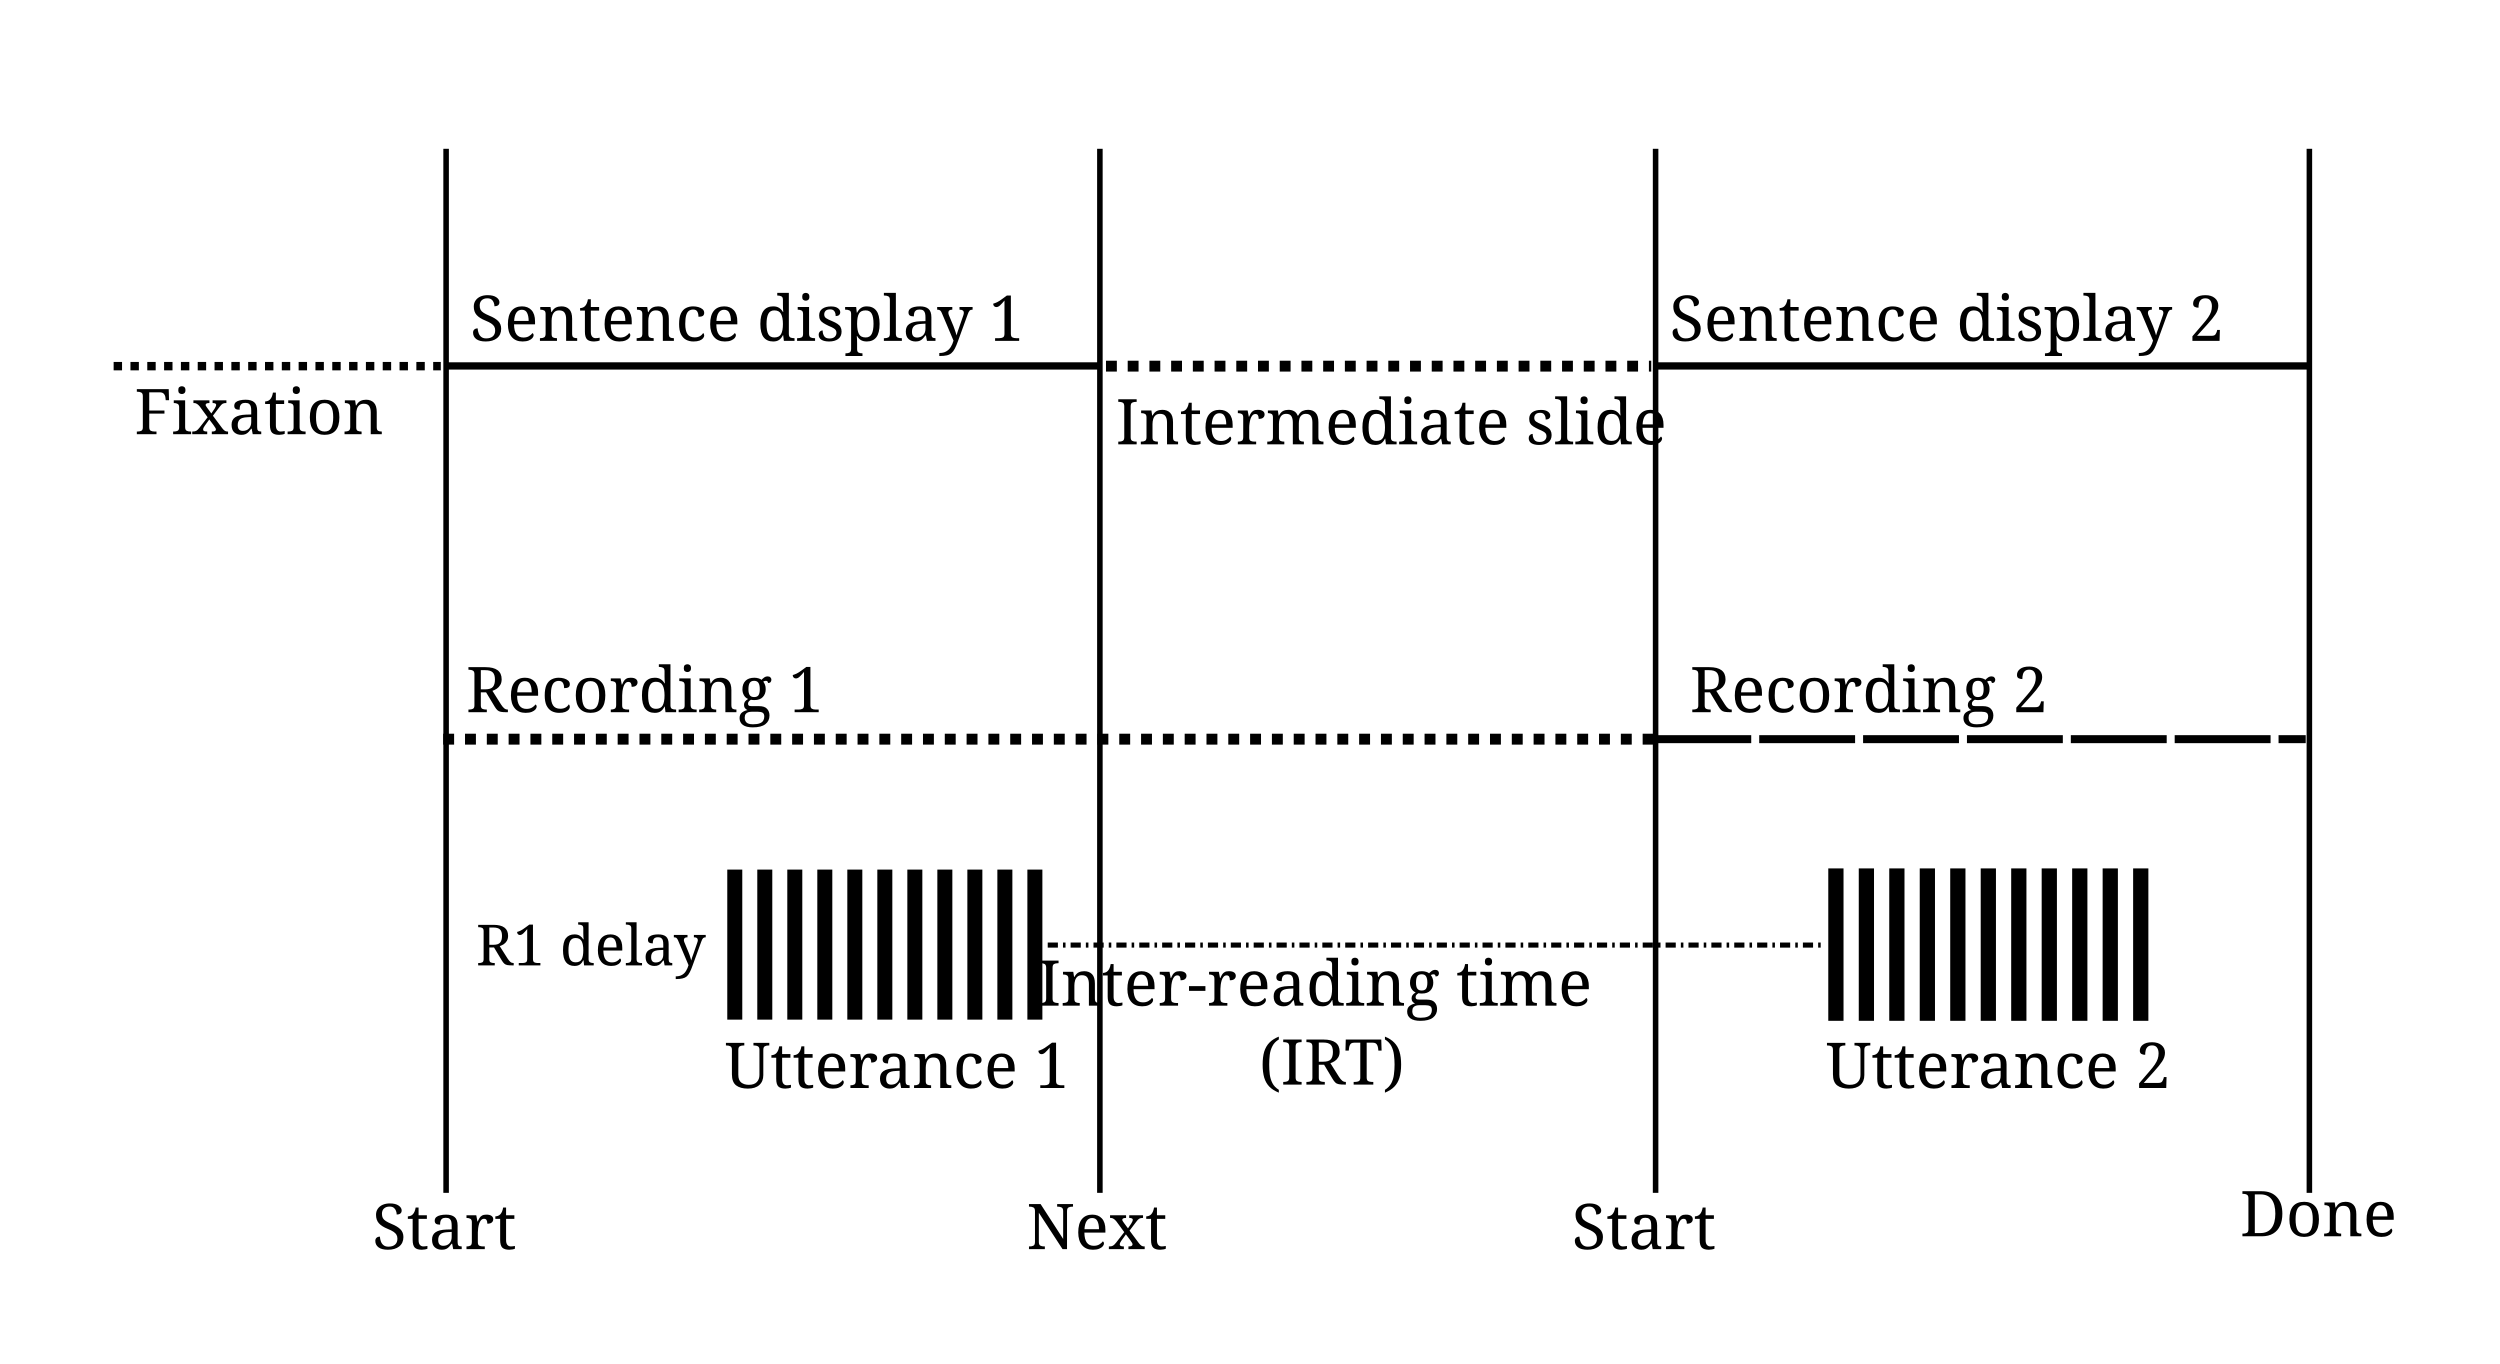
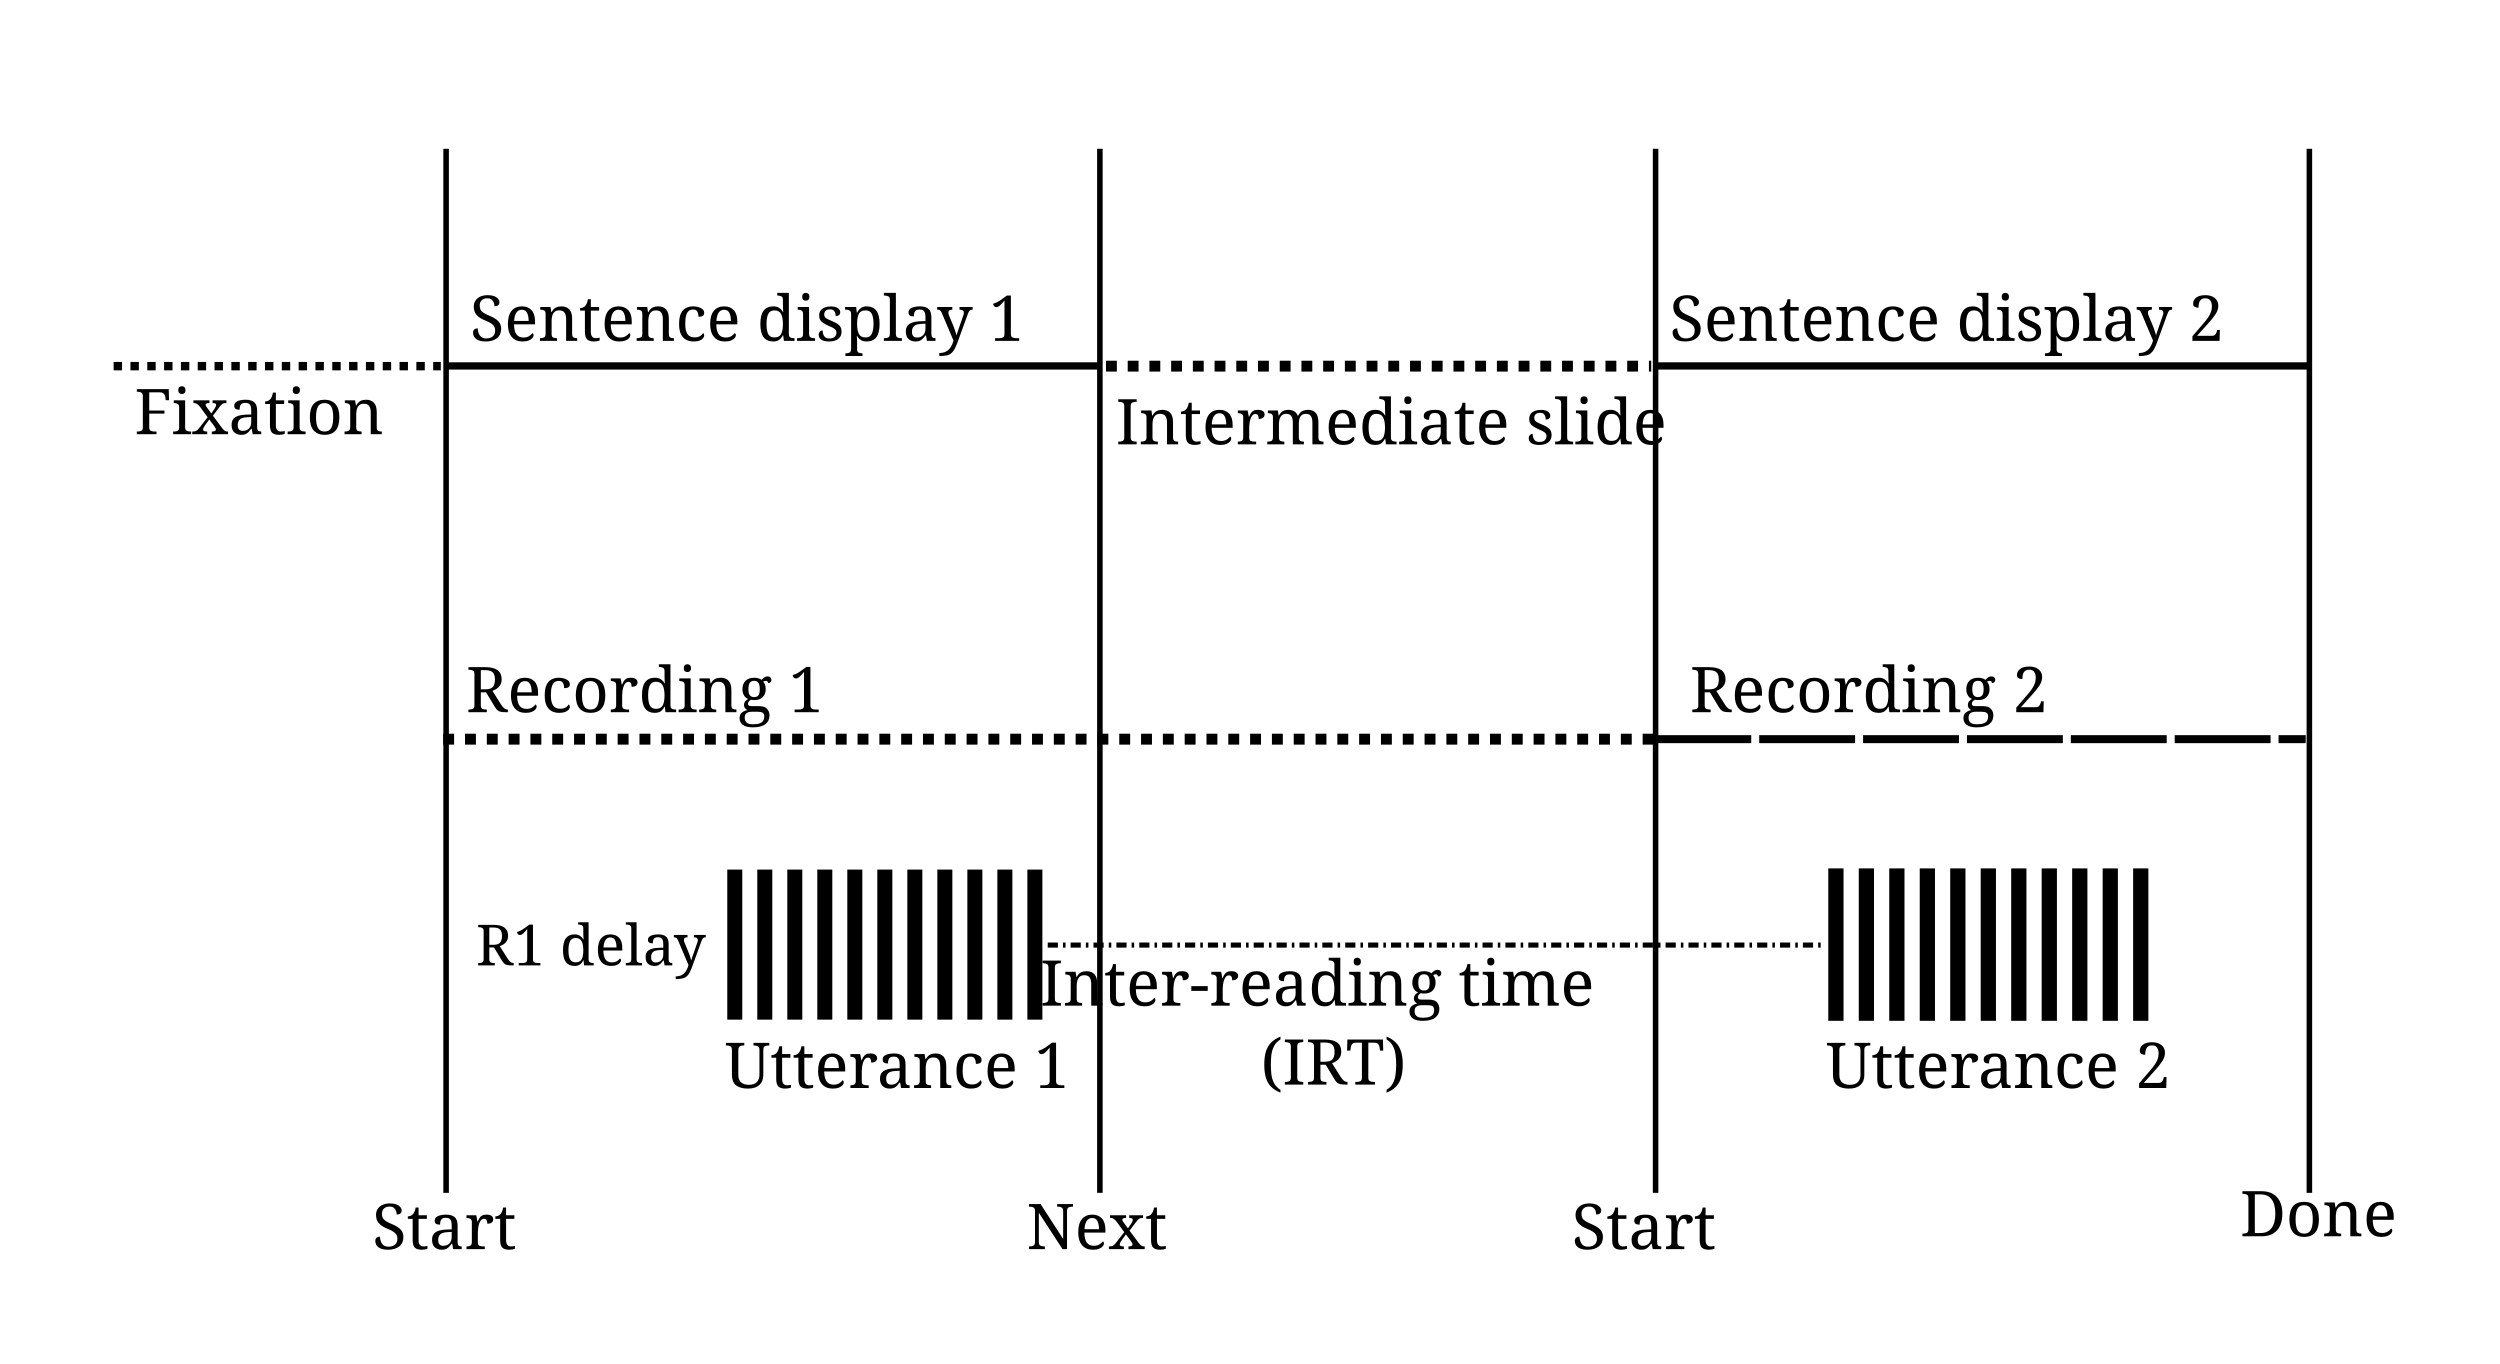
<svg xmlns="http://www.w3.org/2000/svg" width="5.5in" height="3in" viewBox="0 0 495 270" id="svg2" version="1.1">
  <defs id="defs4" />
  <g id="layer1" transform="translate(2.499986,-664.0386)">
    <path style="fill:none;fill-rule:evenodd;stroke:#000000;stroke-width:1.442;stroke-linecap:butt;stroke-linejoin:miter;stroke-miterlimit:4;stroke-dasharray:none;stroke-opacity:1" d="m 85.855,736.494 129.551,0" id="path4138" />
    <path style="fill:none;fill-rule:evenodd;stroke:#000000;stroke-width:1.665;stroke-linecap:butt;stroke-linejoin:miter;stroke-miterlimit:4;stroke-dasharray:1.665, 1.665;stroke-dashoffset:0;stroke-opacity:1" d="m 20,736.536 64.776,0" id="path4179" />
-     <text xml:space="preserve" style="font-style:normal;font-variant:normal;font-weight:normal;font-stretch:normal;font-size:12.5px;line-height:125%;font-family:Georgia;-inkscape-font-specification:Georgia;text-align:start;letter-spacing:0px;word-spacing:0px;writing-mode:lr-tb;text-anchor:start;fill:#000000;fill-opacity:1;stroke:none;stroke-width:1px;stroke-linecap:butt;stroke-linejoin:miter;stroke-opacity:1" x="24.124" y="750.009" id="text4256">
-       <tspan id="tspan4258" x="24.124" y="750.009">Fixation</tspan>
+     <text xml:space="preserve" style="font-style:normal;font-variant:normal;font-weight:normal;font-stretch:normal;line-height:0%;font-family:Georgia;-inkscape-font-specification:Georgia;text-align:start;letter-spacing:0px;word-spacing:0px;writing-mode:lr-tb;text-anchor:start;fill:#000000;fill-opacity:1;stroke:none;stroke-width:1px;stroke-linecap:butt;stroke-linejoin:miter;stroke-opacity:1" x="24.124" y="750.009" id="text4256">
+       <tspan id="tspan4258" x="24.124" y="750.009" style="font-size:12.5px;line-height:1.25">Fixation</tspan>
    </text>
-     <text xml:space="preserve" style="font-style:normal;font-variant:normal;font-weight:normal;font-stretch:normal;font-size:12.5px;line-height:125%;font-family:Georgia;-inkscape-font-specification:Georgia;text-align:start;letter-spacing:0px;word-spacing:0px;writing-mode:lr-tb;text-anchor:start;fill:#000000;fill-opacity:1;stroke:none;stroke-width:1px;stroke-linecap:butt;stroke-linejoin:miter;stroke-opacity:1" x="90.573" y="731.526" id="text4260">
-       <tspan id="tspan4262" x="90.573" y="731.526">Sentence display 1</tspan>
+     <text xml:space="preserve" style="font-style:normal;font-variant:normal;font-weight:normal;font-stretch:normal;line-height:0%;font-family:Georgia;-inkscape-font-specification:Georgia;text-align:start;letter-spacing:0px;word-spacing:0px;writing-mode:lr-tb;text-anchor:start;fill:#000000;fill-opacity:1;stroke:none;stroke-width:1px;stroke-linecap:butt;stroke-linejoin:miter;stroke-opacity:1" x="90.573" y="731.526" id="text4260">
+       <tspan id="tspan4262" x="90.573" y="731.526" style="font-size:12.5px;line-height:1.25">Sentence display 1</tspan>
    </text>
    <path id="path4274" d="m 325.525,736.494 129.551,0" style="fill:none;fill-rule:evenodd;stroke:#000000;stroke-width:1.442;stroke-linecap:butt;stroke-linejoin:miter;stroke-miterlimit:4;stroke-dasharray:none;stroke-opacity:1" />
    <path id="path4276" d="m 216.486,736.536 107.959,0" style="fill:none;fill-rule:evenodd;stroke:#000000;stroke-width:2.15;stroke-linecap:butt;stroke-linejoin:miter;stroke-miterlimit:4;stroke-dasharray:2.15, 2.15;stroke-dashoffset:0;stroke-opacity:1" />
-     <text id="text4278" y="752.009" x="218.451" style="font-style:normal;font-variant:normal;font-weight:normal;font-stretch:normal;font-size:12.5px;line-height:125%;font-family:Georgia;-inkscape-font-specification:Georgia;text-align:start;letter-spacing:0px;word-spacing:0px;writing-mode:lr-tb;text-anchor:start;fill:#000000;fill-opacity:1;stroke:none;stroke-width:1px;stroke-linecap:butt;stroke-linejoin:miter;stroke-opacity:1" xml:space="preserve">
-       <tspan y="752.009" x="218.451" id="tspan4302">Intermediate slide</tspan>
+     <text id="text4278" y="752.009" x="218.451" style="font-style:normal;font-variant:normal;font-weight:normal;font-stretch:normal;line-height:0%;font-family:Georgia;-inkscape-font-specification:Georgia;text-align:start;letter-spacing:0px;word-spacing:0px;writing-mode:lr-tb;text-anchor:start;fill:#000000;fill-opacity:1;stroke:none;stroke-width:1px;stroke-linecap:butt;stroke-linejoin:miter;stroke-opacity:1" xml:space="preserve">
+       <tspan y="752.009" x="218.451" id="tspan4302" style="font-size:12.5px;line-height:1.25">Intermediate slide</tspan>
    </text>
-     <text id="text4282" y="731.526" x="328.083" style="font-style:normal;font-variant:normal;font-weight:normal;font-stretch:normal;font-size:12.5px;line-height:125%;font-family:Georgia;-inkscape-font-specification:Georgia;text-align:start;letter-spacing:0px;word-spacing:0px;writing-mode:lr-tb;text-anchor:start;fill:#000000;fill-opacity:1;stroke:none;stroke-width:1px;stroke-linecap:butt;stroke-linejoin:miter;stroke-opacity:1" xml:space="preserve">
-       <tspan y="731.526" x="328.083" id="tspan4284">Sentence display 2</tspan>
+     <text id="text4282" y="731.526" x="328.083" style="font-style:normal;font-variant:normal;font-weight:normal;font-stretch:normal;line-height:0%;font-family:Georgia;-inkscape-font-specification:Georgia;text-align:start;letter-spacing:0px;word-spacing:0px;writing-mode:lr-tb;text-anchor:start;fill:#000000;fill-opacity:1;stroke:none;stroke-width:1px;stroke-linecap:butt;stroke-linejoin:miter;stroke-opacity:1" xml:space="preserve">
+       <tspan y="731.526" x="328.083" id="tspan4284" style="font-size:12.5px;line-height:1.25">Sentence display 2</tspan>
    </text>
    <path style="fill:none;fill-rule:evenodd;stroke:#000000;stroke-width:1.097px;stroke-linecap:butt;stroke-linejoin:miter;stroke-opacity:1" d="m 85.829,693.501 0,206.721" id="path4306" />
    <path id="path4308" d="m 215.277,693.501 0,206.721" style="fill:none;fill-rule:evenodd;stroke:#000000;stroke-width:1.097px;stroke-linecap:butt;stroke-linejoin:miter;stroke-opacity:1" />
    <path style="fill:none;fill-rule:evenodd;stroke:#000000;stroke-width:1.097px;stroke-linecap:butt;stroke-linejoin:miter;stroke-opacity:1" d="m 325.308,693.501 0,206.721" id="path4310" />
-     <text xml:space="preserve" style="font-style:normal;font-variant:normal;font-weight:normal;font-stretch:normal;font-size:12.5px;line-height:125%;font-family:Georgia;-inkscape-font-specification:Georgia;text-align:start;letter-spacing:0px;word-spacing:0px;writing-mode:lr-tb;text-anchor:start;fill:#000000;fill-opacity:1;stroke:none;stroke-width:1px;stroke-linecap:butt;stroke-linejoin:miter;stroke-opacity:1" x="71.217" y="911.362" id="text4312">
-       <tspan x="71.217" y="911.362" id="tspan4316">Start</tspan>
+     <text xml:space="preserve" style="font-style:normal;font-variant:normal;font-weight:normal;font-stretch:normal;line-height:0%;font-family:Georgia;-inkscape-font-specification:Georgia;text-align:start;letter-spacing:0px;word-spacing:0px;writing-mode:lr-tb;text-anchor:start;fill:#000000;fill-opacity:1;stroke:none;stroke-width:1px;stroke-linecap:butt;stroke-linejoin:miter;stroke-opacity:1" x="71.217" y="911.362" id="text4312">
+       <tspan x="71.217" y="911.362" id="tspan4316" style="font-size:12.5px;line-height:1.25">Start</tspan>
    </text>
-     <text id="text4320" y="911.362" x="200.768" style="font-style:normal;font-variant:normal;font-weight:normal;font-stretch:normal;font-size:12.5px;line-height:125%;font-family:Georgia;-inkscape-font-specification:Georgia;text-align:start;letter-spacing:0px;word-spacing:0px;writing-mode:lr-tb;text-anchor:start;fill:#000000;fill-opacity:1;stroke:none;stroke-width:1px;stroke-linecap:butt;stroke-linejoin:miter;stroke-opacity:1" xml:space="preserve">
-       <tspan id="tspan4322" y="911.362" x="200.768">Next</tspan>
+     <text id="text4320" y="911.362" x="200.768" style="font-style:normal;font-variant:normal;font-weight:normal;font-stretch:normal;line-height:0%;font-family:Georgia;-inkscape-font-specification:Georgia;text-align:start;letter-spacing:0px;word-spacing:0px;writing-mode:lr-tb;text-anchor:start;fill:#000000;fill-opacity:1;stroke:none;stroke-width:1px;stroke-linecap:butt;stroke-linejoin:miter;stroke-opacity:1" xml:space="preserve">
+       <tspan id="tspan4322" y="911.362" x="200.768" style="font-size:12.5px;line-height:1.25">Next</tspan>
    </text>
-     <text xml:space="preserve" style="font-style:normal;font-variant:normal;font-weight:normal;font-stretch:normal;font-size:12.5px;line-height:125%;font-family:Georgia;-inkscape-font-specification:Georgia;text-align:start;letter-spacing:0px;word-spacing:0px;writing-mode:lr-tb;text-anchor:start;fill:#000000;fill-opacity:1;stroke:none;stroke-width:1px;stroke-linecap:butt;stroke-linejoin:miter;stroke-opacity:1" x="308.728" y="911.362" id="text4324">
-       <tspan x="308.728" y="911.362" id="tspan4326">Start</tspan>
+     <text xml:space="preserve" style="font-style:normal;font-variant:normal;font-weight:normal;font-stretch:normal;line-height:0%;font-family:Georgia;-inkscape-font-specification:Georgia;text-align:start;letter-spacing:0px;word-spacing:0px;writing-mode:lr-tb;text-anchor:start;fill:#000000;fill-opacity:1;stroke:none;stroke-width:1px;stroke-linecap:butt;stroke-linejoin:miter;stroke-opacity:1" x="308.728" y="911.362" id="text4324">
+       <tspan x="308.728" y="911.362" id="tspan4326" style="font-size:12.5px;line-height:1.25">Start</tspan>
    </text>
    <path id="path4328" d="m 454.757,693.501 0,206.721" style="fill:none;fill-rule:evenodd;stroke:#000000;stroke-width:1.097px;stroke-linecap:butt;stroke-linejoin:miter;stroke-opacity:1" />
-     <text xml:space="preserve" style="font-style:normal;font-variant:normal;font-weight:normal;font-stretch:normal;font-size:12.5px;line-height:125%;font-family:Georgia;-inkscape-font-specification:Georgia;text-align:start;letter-spacing:0px;word-spacing:0px;writing-mode:lr-tb;text-anchor:start;fill:#000000;fill-opacity:1;stroke:none;stroke-width:1px;stroke-linecap:butt;stroke-linejoin:miter;stroke-opacity:1" x="441.031" y="908.823" id="text4330">
-       <tspan id="tspan4332" x="441.031" y="908.823">Done</tspan>
+     <text xml:space="preserve" style="font-style:normal;font-variant:normal;font-weight:normal;font-stretch:normal;line-height:0%;font-family:Georgia;-inkscape-font-specification:Georgia;text-align:start;letter-spacing:0px;word-spacing:0px;writing-mode:lr-tb;text-anchor:start;fill:#000000;fill-opacity:1;stroke:none;stroke-width:1px;stroke-linecap:butt;stroke-linejoin:miter;stroke-opacity:1" x="441.031" y="908.823" id="text4330">
+       <tspan id="tspan4332" x="441.031" y="908.823" style="font-size:12.5px;line-height:1.25">Done</tspan>
    </text>
    <path style="fill:none;fill-rule:evenodd;stroke:#000000;stroke-width:2.159;stroke-linecap:butt;stroke-linejoin:miter;stroke-miterlimit:4;stroke-dasharray:2.159, 2.159;stroke-dashoffset:0;stroke-opacity:1" d="m 85.255,810.393 240.005,0" id="path4334" />
-     <text xml:space="preserve" style="font-style:normal;font-variant:normal;font-weight:normal;font-stretch:normal;font-size:12.5px;line-height:125%;font-family:Georgia;-inkscape-font-specification:Georgia;text-align:start;letter-spacing:0px;word-spacing:0px;writing-mode:lr-tb;text-anchor:start;fill:#000000;fill-opacity:1;stroke:none;stroke-width:1px;stroke-linecap:butt;stroke-linejoin:miter;stroke-opacity:1" x="89.78" y="805.058" id="text4336">
-       <tspan id="tspan4338" x="89.78" y="805.058">Recording 1</tspan>
+     <text xml:space="preserve" style="font-style:normal;font-variant:normal;font-weight:normal;font-stretch:normal;line-height:0%;font-family:Georgia;-inkscape-font-specification:Georgia;text-align:start;letter-spacing:0px;word-spacing:0px;writing-mode:lr-tb;text-anchor:start;fill:#000000;fill-opacity:1;stroke:none;stroke-width:1px;stroke-linecap:butt;stroke-linejoin:miter;stroke-opacity:1" x="89.78" y="805.058" id="text4336">
+       <tspan id="tspan4338" x="89.78" y="805.058" style="font-size:12.5px;line-height:1.25">Recording 1</tspan>
    </text>
    <path id="path4340" d="m 325.259,810.393 128.773,0" style="fill:none;fill-rule:evenodd;stroke:#000000;stroke-width:1.582;stroke-linecap:butt;stroke-linejoin:miter;stroke-miterlimit:4;stroke-dasharray:18.984, 1.582;stroke-dashoffset:0;stroke-opacity:1" />
-     <text id="text4342" y="805.058" x="332.104" style="font-style:normal;font-variant:normal;font-weight:normal;font-stretch:normal;font-size:12.5px;line-height:125%;font-family:Georgia;-inkscape-font-specification:Georgia;text-align:start;letter-spacing:0px;word-spacing:0px;writing-mode:lr-tb;text-anchor:start;fill:#000000;fill-opacity:1;stroke:none;stroke-width:1px;stroke-linecap:butt;stroke-linejoin:miter;stroke-opacity:1" xml:space="preserve">
-       <tspan y="805.058" x="332.104" id="tspan4344">Recording 2</tspan>
+     <text id="text4342" y="805.058" x="332.104" style="font-style:normal;font-variant:normal;font-weight:normal;font-stretch:normal;line-height:0%;font-family:Georgia;-inkscape-font-specification:Georgia;text-align:start;letter-spacing:0px;word-spacing:0px;writing-mode:lr-tb;text-anchor:start;fill:#000000;fill-opacity:1;stroke:none;stroke-width:1px;stroke-linecap:butt;stroke-linejoin:miter;stroke-opacity:1" xml:space="preserve">
+       <tspan y="805.058" x="332.104" id="tspan4344" style="font-size:12.5px;line-height:1.25">Recording 2</tspan>
    </text>
    <path id="path4348" d="m 141.5,851.072 63,0" style="fill:none;fill-rule:evenodd;stroke:#000000;stroke-width:29.71;stroke-linecap:butt;stroke-linejoin:miter;stroke-miterlimit:4;stroke-dasharray:2.971, 2.971;stroke-dashoffset:0;stroke-opacity:1" />
-     <text xml:space="preserve" style="font-style:normal;font-variant:normal;font-weight:normal;font-stretch:normal;font-size:11.25px;line-height:125%;font-family:Georgia;-inkscape-font-specification:Georgia;text-align:start;letter-spacing:0px;word-spacing:0px;writing-mode:lr-tb;text-anchor:start;fill:#000000;fill-opacity:1;stroke:none;stroke-width:1px;stroke-linecap:butt;stroke-linejoin:miter;stroke-opacity:1" x="91.757" y="855.188" id="text4358">
-       <tspan id="tspan4360" x="91.757" y="855.188">R1 delay</tspan>
+     <text xml:space="preserve" style="font-style:normal;font-variant:normal;font-weight:normal;font-stretch:normal;line-height:0%;font-family:Georgia;-inkscape-font-specification:Georgia;text-align:start;letter-spacing:0px;word-spacing:0px;writing-mode:lr-tb;text-anchor:start;fill:#000000;fill-opacity:1;stroke:none;stroke-width:1px;stroke-linecap:butt;stroke-linejoin:miter;stroke-opacity:1" x="91.757" y="855.188" id="text4358">
+       <tspan id="tspan4360" x="91.757" y="855.188" style="font-size:11.25px;line-height:1.25">R1 delay</tspan>
    </text>
-     <text xml:space="preserve" style="font-style:normal;font-variant:normal;font-weight:normal;font-stretch:normal;font-size:12.5px;line-height:125%;font-family:Georgia;-inkscape-font-specification:'Georgia, Normal';text-align:center;letter-spacing:0px;word-spacing:0px;writing-mode:lr-tb;text-anchor:middle;fill:#000000;fill-opacity:1;stroke:none;stroke-width:1px;stroke-linecap:butt;stroke-linejoin:miter;stroke-opacity:1" x="269.335" y="863.163" id="text4362">
-       <tspan id="tspan4364" x="270.849" y="863.163">Inter-reading time </tspan>
-       <tspan x="269.335" y="878.788" id="tspan4366">(IRT)</tspan>
+     <text xml:space="preserve" style="font-style:normal;font-variant:normal;font-weight:normal;font-stretch:normal;line-height:0%;font-family:Georgia;-inkscape-font-specification:'Georgia, Normal';text-align:center;letter-spacing:0px;word-spacing:0px;writing-mode:lr-tb;text-anchor:middle;fill:#000000;fill-opacity:1;stroke:none;stroke-width:1px;stroke-linecap:butt;stroke-linejoin:miter;stroke-opacity:1" x="269.335" y="863.163" id="text4362">
+       <tspan id="tspan4364" x="270.849" y="863.163" style="font-size:12.5px;line-height:1.25">Inter-reading time </tspan>
+       <tspan x="269.335" y="878.788" id="tspan4366" style="font-size:12.5px;line-height:1.25">(IRT)</tspan>
    </text>
-     <text id="text4374" y="878.748" x="141.162" style="font-style:normal;font-variant:normal;font-weight:normal;font-stretch:normal;font-size:12.5px;line-height:125%;font-family:Georgia;-inkscape-font-specification:Georgia;text-align:start;letter-spacing:0px;word-spacing:0px;writing-mode:lr-tb;text-anchor:start;fill:#000000;fill-opacity:1;stroke:none;stroke-width:1px;stroke-linecap:butt;stroke-linejoin:miter;stroke-opacity:1" xml:space="preserve" transform="scale(0.9991956,1.000805)">
-       <tspan y="878.748" x="141.162" id="tspan4376">Utterance 1</tspan>
-       <tspan id="tspan4378" y="894.373" x="141.162" />
+     <text id="text4374" y="878.748" x="141.162" style="font-style:normal;font-variant:normal;font-weight:normal;font-stretch:normal;line-height:0%;font-family:Georgia;-inkscape-font-specification:Georgia;text-align:start;letter-spacing:0px;word-spacing:0px;writing-mode:lr-tb;text-anchor:start;fill:#000000;fill-opacity:1;stroke:none;stroke-width:1px;stroke-linecap:butt;stroke-linejoin:miter;stroke-opacity:1" xml:space="preserve" transform="scale(0.9991956,1.000805)">
+       <tspan y="878.748" x="141.162" id="tspan4376" style="font-size:12.5px;line-height:1.25">Utterance 1</tspan>
+       <tspan id="tspan4378" y="894.373" x="141.162" style="font-size:12.5px;line-height:1.25"> </tspan>
    </text>
    <path style="fill:none;fill-rule:evenodd;stroke:#000000;stroke-width:30.178;stroke-linecap:butt;stroke-linejoin:miter;stroke-miterlimit:4;stroke-dasharray:3.018, 3.018;stroke-dashoffset:0;stroke-opacity:1" d="m 359.5,851.072 65,0" id="path4482" />
-     <text transform="scale(0.9991956,1.000805)" xml:space="preserve" style="font-style:normal;font-variant:normal;font-weight:normal;font-stretch:normal;font-size:12.5px;line-height:125%;font-family:Georgia;-inkscape-font-specification:Georgia;text-align:start;letter-spacing:0px;word-spacing:0px;writing-mode:lr-tb;text-anchor:start;fill:#000000;fill-opacity:1;stroke:none;stroke-width:1px;stroke-linecap:butt;stroke-linejoin:miter;stroke-opacity:1" x="359.338" y="878.748" id="text4484">
-       <tspan x="359.338" y="878.748" id="tspan4492">Utterance 2</tspan>
-       <tspan x="359.338" y="894.373" id="tspan4488" />
+     <text transform="scale(0.9991956,1.000805)" xml:space="preserve" style="font-style:normal;font-variant:normal;font-weight:normal;font-stretch:normal;line-height:0%;font-family:Georgia;-inkscape-font-specification:Georgia;text-align:start;letter-spacing:0px;word-spacing:0px;writing-mode:lr-tb;text-anchor:start;fill:#000000;fill-opacity:1;stroke:none;stroke-width:1px;stroke-linecap:butt;stroke-linejoin:miter;stroke-opacity:1" x="359.338" y="878.748" id="text4484">
+       <tspan x="359.338" y="878.748" id="tspan4492" style="font-size:12.5px;line-height:1.25">Utterance 2</tspan>
+       <tspan x="359.338" y="894.373" id="tspan4488" style="font-size:12.5px;line-height:1.25"> </tspan>
    </text>
    <path style="fill:none;fill-rule:evenodd;stroke:#000000;stroke-width:1.007;stroke-linecap:butt;stroke-linejoin:miter;stroke-miterlimit:4;stroke-dasharray:2.014, 1.007, 0.503, 1.007;stroke-dashoffset:0;stroke-opacity:1" d="m 204.95,851.163 153.121,0" id="path4490" />
  </g>
</svg>
